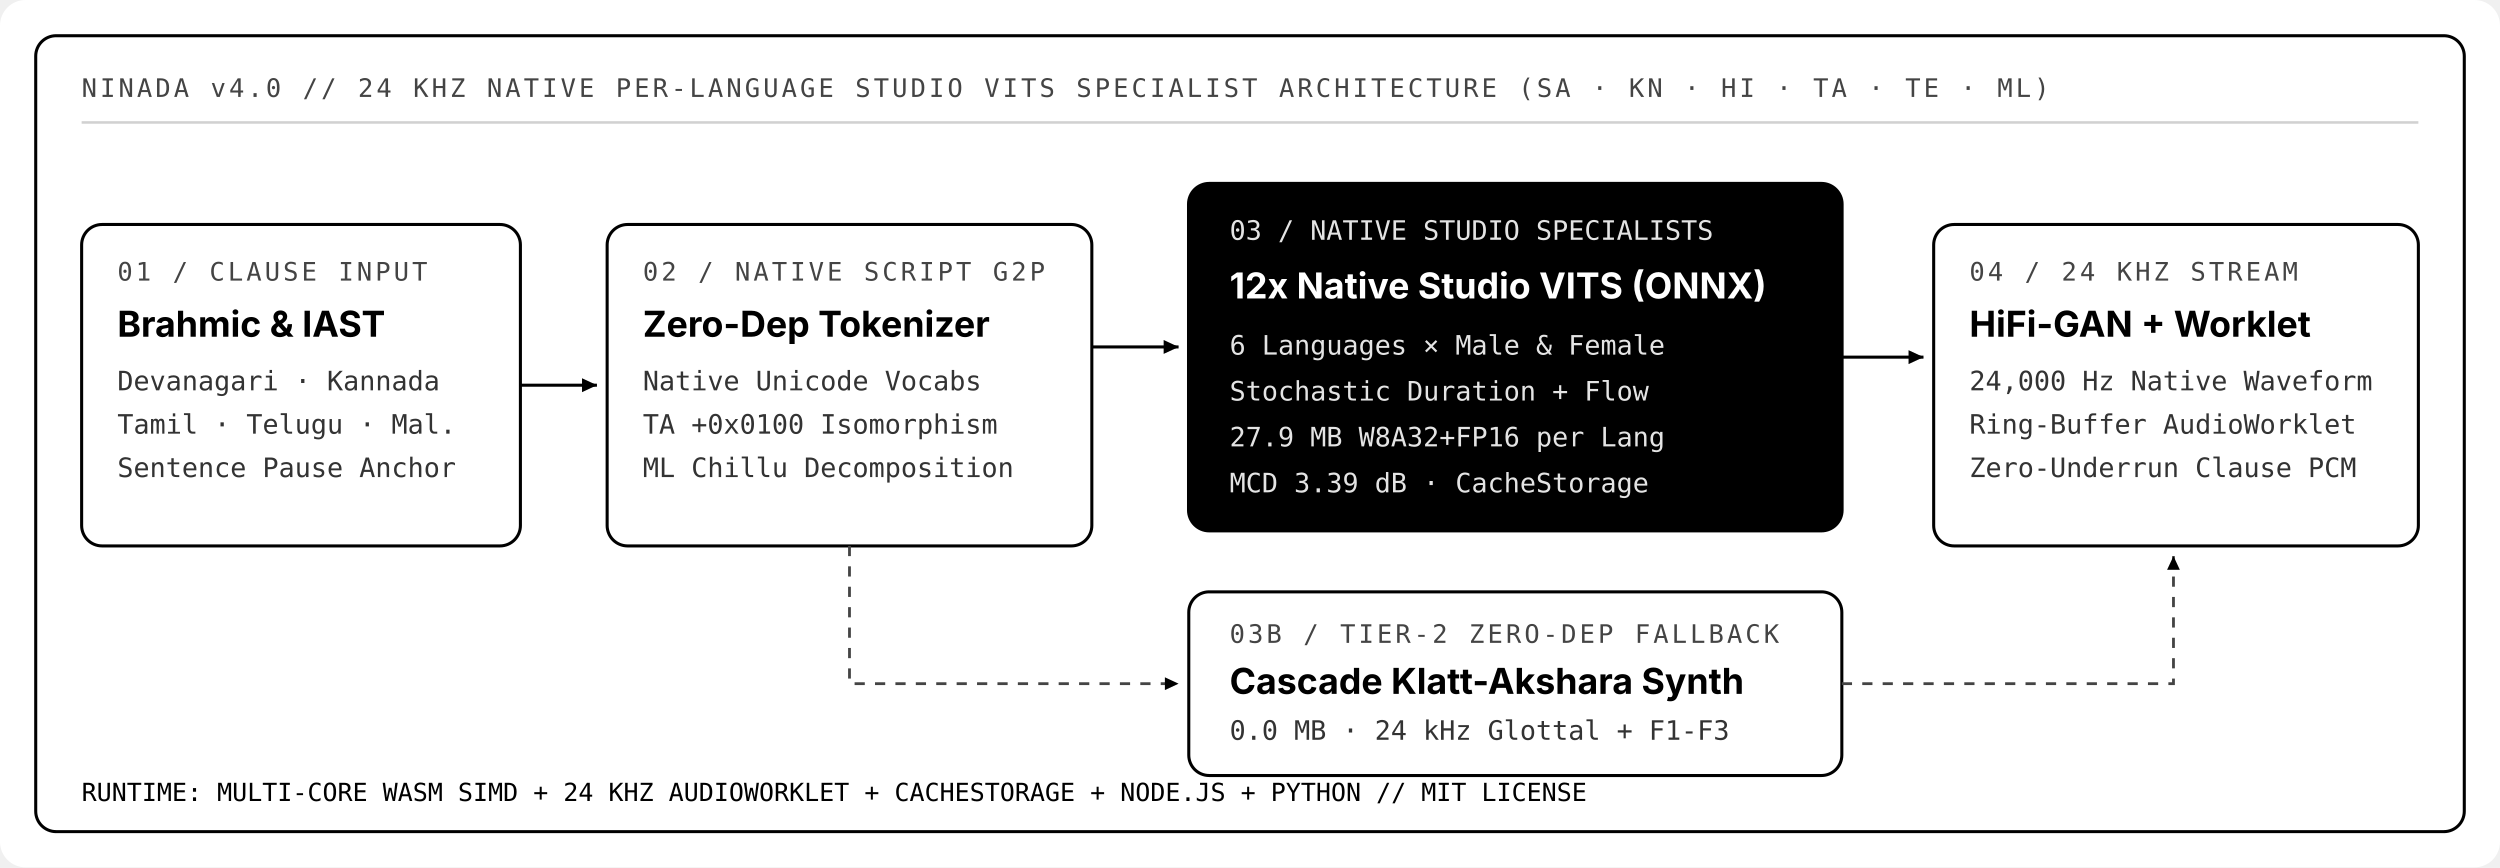
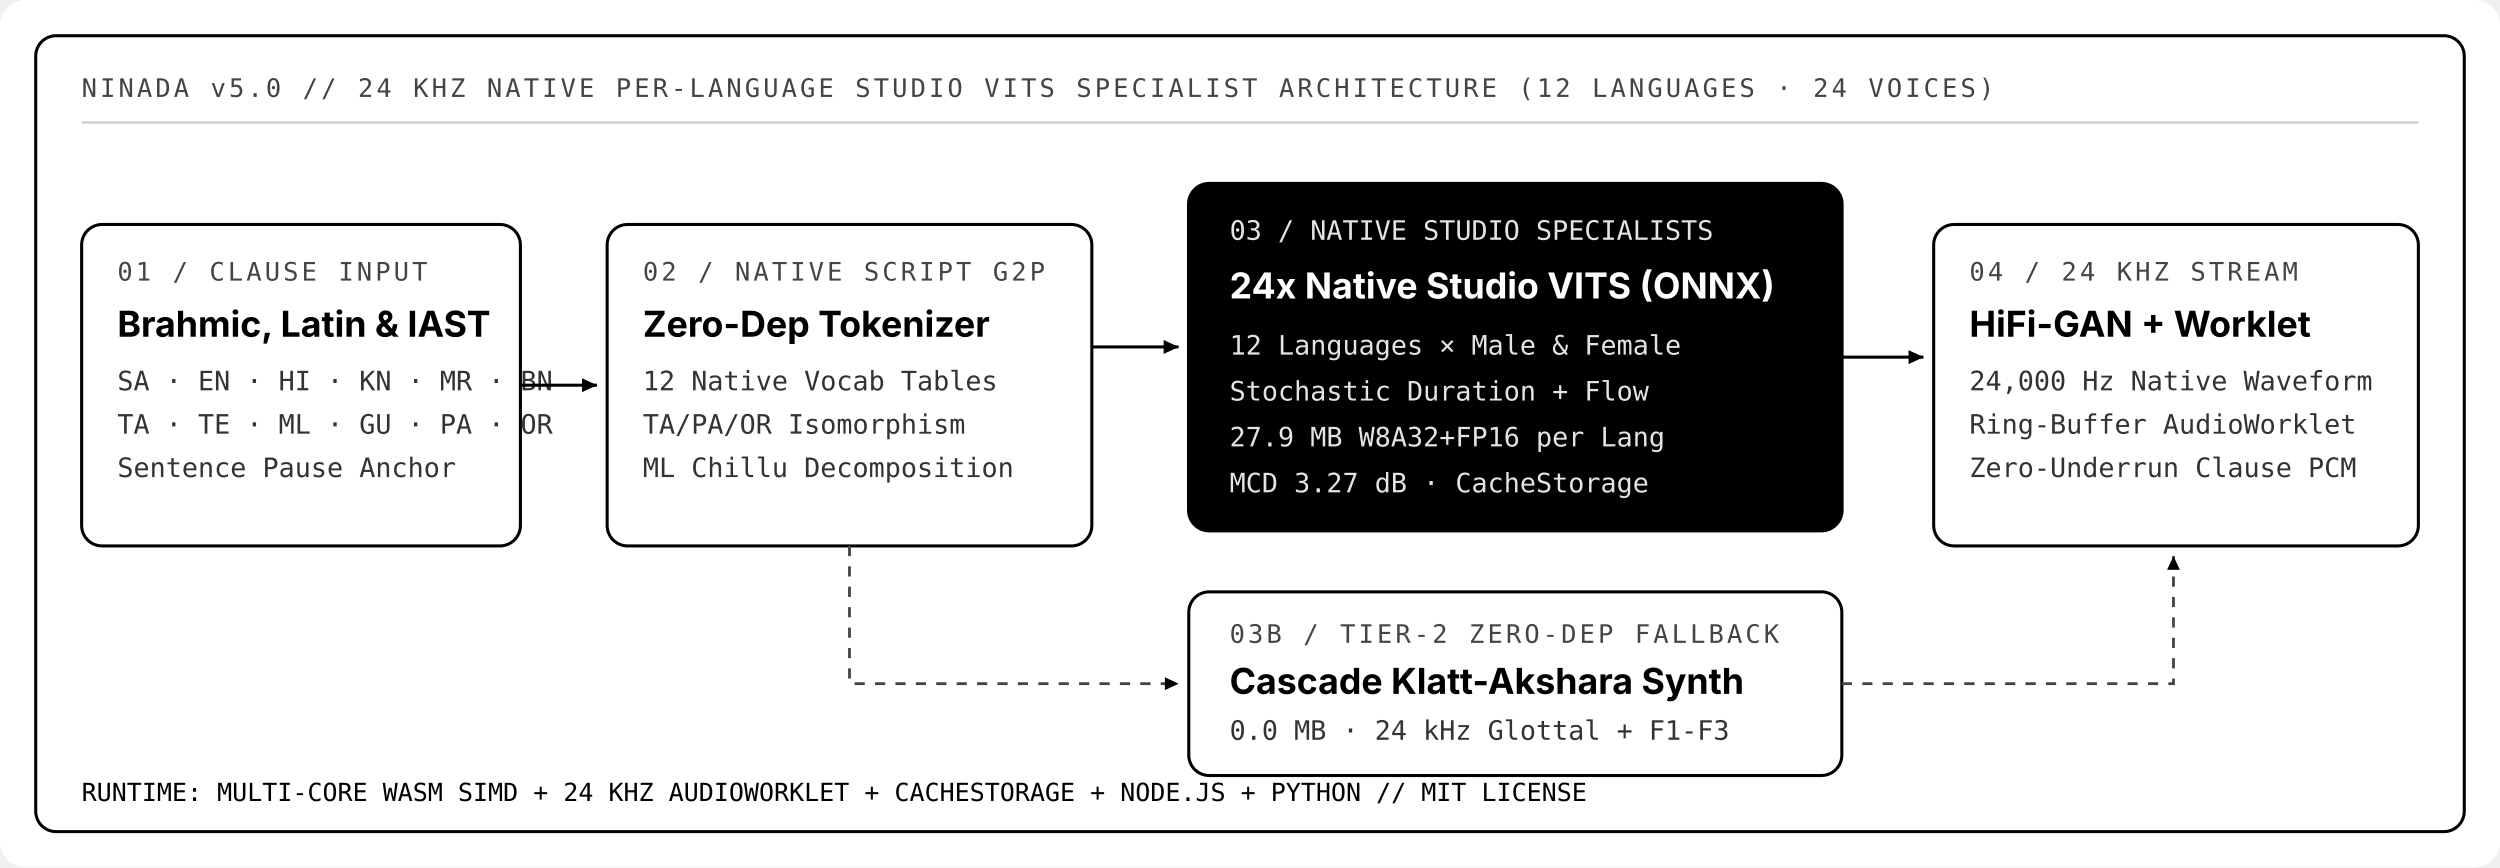
- <svg xmlns="http://www.w3.org/2000/svg" viewBox="0 0 980 340" width="980" height="340" role="img" aria-label="Ninada v4.0 24 kHz Native Studio VITS Pan-Indic and Classical Sanskrit Architecture Blueprint">
+ <svg xmlns="http://www.w3.org/2000/svg" viewBox="0 0 980 340" width="980" height="340" role="img" aria-label="Ninada v5.0 24 kHz Native Studio VITS Indian English, Sanskrit, and Pan-Indic Architecture Blueprint">
  <defs>
    <style>
      .canvas { fill: #ffffff; }
      .frame { fill: none; stroke: #000000; stroke-width: 1.2; }
      .node { fill: #ffffff; stroke: #000000; stroke-width: 1.2; }
      .focal { fill: #000000; stroke: #000000; stroke-width: 1.4; }
      .wire { fill: none; stroke: #000000; stroke-width: 1.2; }
      .dashed { fill: none; stroke: #444444; stroke-width: 1.1; stroke-dasharray: 4 4; }
      .kicker { font-family: 'Geist Mono', ui-monospace, SFMono-Regular, Menlo, monospace; font-size: 10px; letter-spacing: 0.12em; fill: #444444; text-transform: uppercase; }
      .title { font-family: 'Plus Jakarta Sans', -apple-system, BlinkMacSystemFont, sans-serif; font-size: 14px; font-weight: 700; fill: #000000; }
      .focal-title { font-family: 'Plus Jakarta Sans', -apple-system, BlinkMacSystemFont, sans-serif; font-size: 14px; font-weight: 700; fill: #ffffff; }
      .sub { font-family: 'Geist Mono', ui-monospace, SFMono-Regular, Menlo, monospace; font-size: 10.5px; fill: #333333; }
      .focal-sub { font-family: 'Geist Mono', ui-monospace, SFMono-Regular, Menlo, monospace; font-size: 10.5px; fill: #e4e4e4; }
      .badge { font-family: 'Geist Mono', ui-monospace, SFMono-Regular, Menlo, monospace; font-size: 9.8px; fill: #000000; }
    </style>
    <marker id="arrow" viewBox="0 0 10 10" refX="8.5" refY="5" markerWidth="6.5" markerHeight="6.5" orient="auto-start-reverse">
      <path d="M 1 1.5 L 8.5 5 L 1 8.5 z" fill="#000000" />
    </marker>
  </defs>
  <rect class="canvas" x="0" y="0" width="980" height="340" rx="10" />
  <rect class="frame" x="14" y="14" width="952" height="312" rx="8" />
-   <text class="kicker" x="32" y="38">NINADA v4.0 // 24 KHZ NATIVE PER-LANGUAGE STUDIO VITS SPECIALIST ARCHITECTURE (SA · KN · HI · TA · TE · ML)</text>
+   <text class="kicker" x="32" y="38">NINADA v5.0 // 24 KHZ NATIVE PER-LANGUAGE STUDIO VITS SPECIALIST ARCHITECTURE (12 LANGUAGES · 24 VOICES)</text>
  <line x1="32" y1="48" x2="948" y2="48" stroke="#000000" stroke-width="1" stroke-opacity="0.18" />
  <rect class="node" x="32" y="88" width="172" height="126" rx="8" />
  <text class="kicker" x="46" y="110">01 / CLAUSE INPUT</text>
-   <text class="title" x="46" y="132">Brahmic &amp; IAST</text>
-   <text class="sub" x="46" y="153">Devanagari · Kannada</text>
-   <text class="sub" x="46" y="170">Tamil · Telugu · Mal.</text>
+   <text class="title" x="46" y="132">Brahmic, Latin &amp; IAST</text>
+   <text class="sub" x="46" y="153">SA · EN · HI · KN · MR · BN</text>
+   <text class="sub" x="46" y="170">TA · TE · ML · GU · PA · OR</text>
  <text class="sub" x="46" y="187">Sentence Pause Anchor</text>
  <line class="wire" x1="204" y1="151" x2="234" y2="151" marker-end="url(#arrow)" />
  <rect class="node" x="238" y="88" width="190" height="126" rx="8" />
  <text class="kicker" x="252" y="110">02 / NATIVE SCRIPT G2P</text>
  <text class="title" x="252" y="132">Zero-Dep Tokenizer</text>
-   <text class="sub" x="252" y="153">Native Unicode Vocabs</text>
-   <text class="sub" x="252" y="170">TA +0x0100 Isomorphism</text>
+   <text class="sub" x="252" y="153">12 Native Vocab Tables</text>
+   <text class="sub" x="252" y="170">TA/PA/OR Isomorphism</text>
  <text class="sub" x="252" y="187">ML Chillu Decomposition</text>
  <line class="wire" x1="428" y1="136" x2="462" y2="136" marker-end="url(#arrow)" />
  <path class="dashed" d="M 333 214 L 333 268 L 462 268" marker-end="url(#arrow)" />
  <rect class="focal" x="466" y="72" width="256" height="136" rx="8" />
  <text class="focal-sub" x="482" y="94">03 / NATIVE STUDIO SPECIALISTS</text>
-   <text class="focal-title" x="482" y="117">12x Native Studio VITS (ONNX)</text>
-   <text class="focal-sub" x="482" y="139">6 Languages × Male &amp; Female</text>
+   <text class="focal-title" x="482" y="117">24x Native Studio VITS (ONNX)</text>
+   <text class="focal-sub" x="482" y="139">12 Languages × Male &amp; Female</text>
  <text class="focal-sub" x="482" y="157">Stochastic Duration + Flow</text>
  <text class="focal-sub" x="482" y="175">27.9 MB W8A32+FP16 per Lang</text>
-   <text class="focal-sub" x="482" y="193">MCD 3.39 dB · CacheStorage</text>
+   <text class="focal-sub" x="482" y="193">MCD 3.27 dB · CacheStorage</text>
  <rect class="node" x="466" y="232" width="256" height="72" rx="8" />
  <text class="kicker" x="482" y="252">03B / TIER-2 ZERO-DEP FALLBACK</text>
  <text class="title" x="482" y="272">Cascade Klatt-Akshara Synth</text>
  <text class="sub" x="482" y="290">0.0 MB · 24 kHz Glottal + F1-F3</text>
  <line class="wire" x1="722" y1="140" x2="754" y2="140" marker-end="url(#arrow)" />
  <path class="dashed" d="M 722 268 L 852 268 L 852 218" marker-end="url(#arrow)" />
  <rect class="node" x="758" y="88" width="190" height="126" rx="8" />
  <text class="kicker" x="772" y="110">04 / 24 KHZ STREAM</text>
  <text class="title" x="772" y="132">HiFi-GAN + Worklet</text>
  <text class="sub" x="772" y="153">24,000 Hz Native Waveform</text>
  <text class="sub" x="772" y="170">Ring-Buffer AudioWorklet</text>
  <text class="sub" x="772" y="187">Zero-Underrun Clause PCM</text>
  <text class="badge" x="32" y="314">RUNTIME: MULTI-CORE WASM SIMD + 24 KHZ AUDIOWORKLET + CACHESTORAGE + NODE.JS + PYTHON // MIT LICENSE</text>
</svg>
